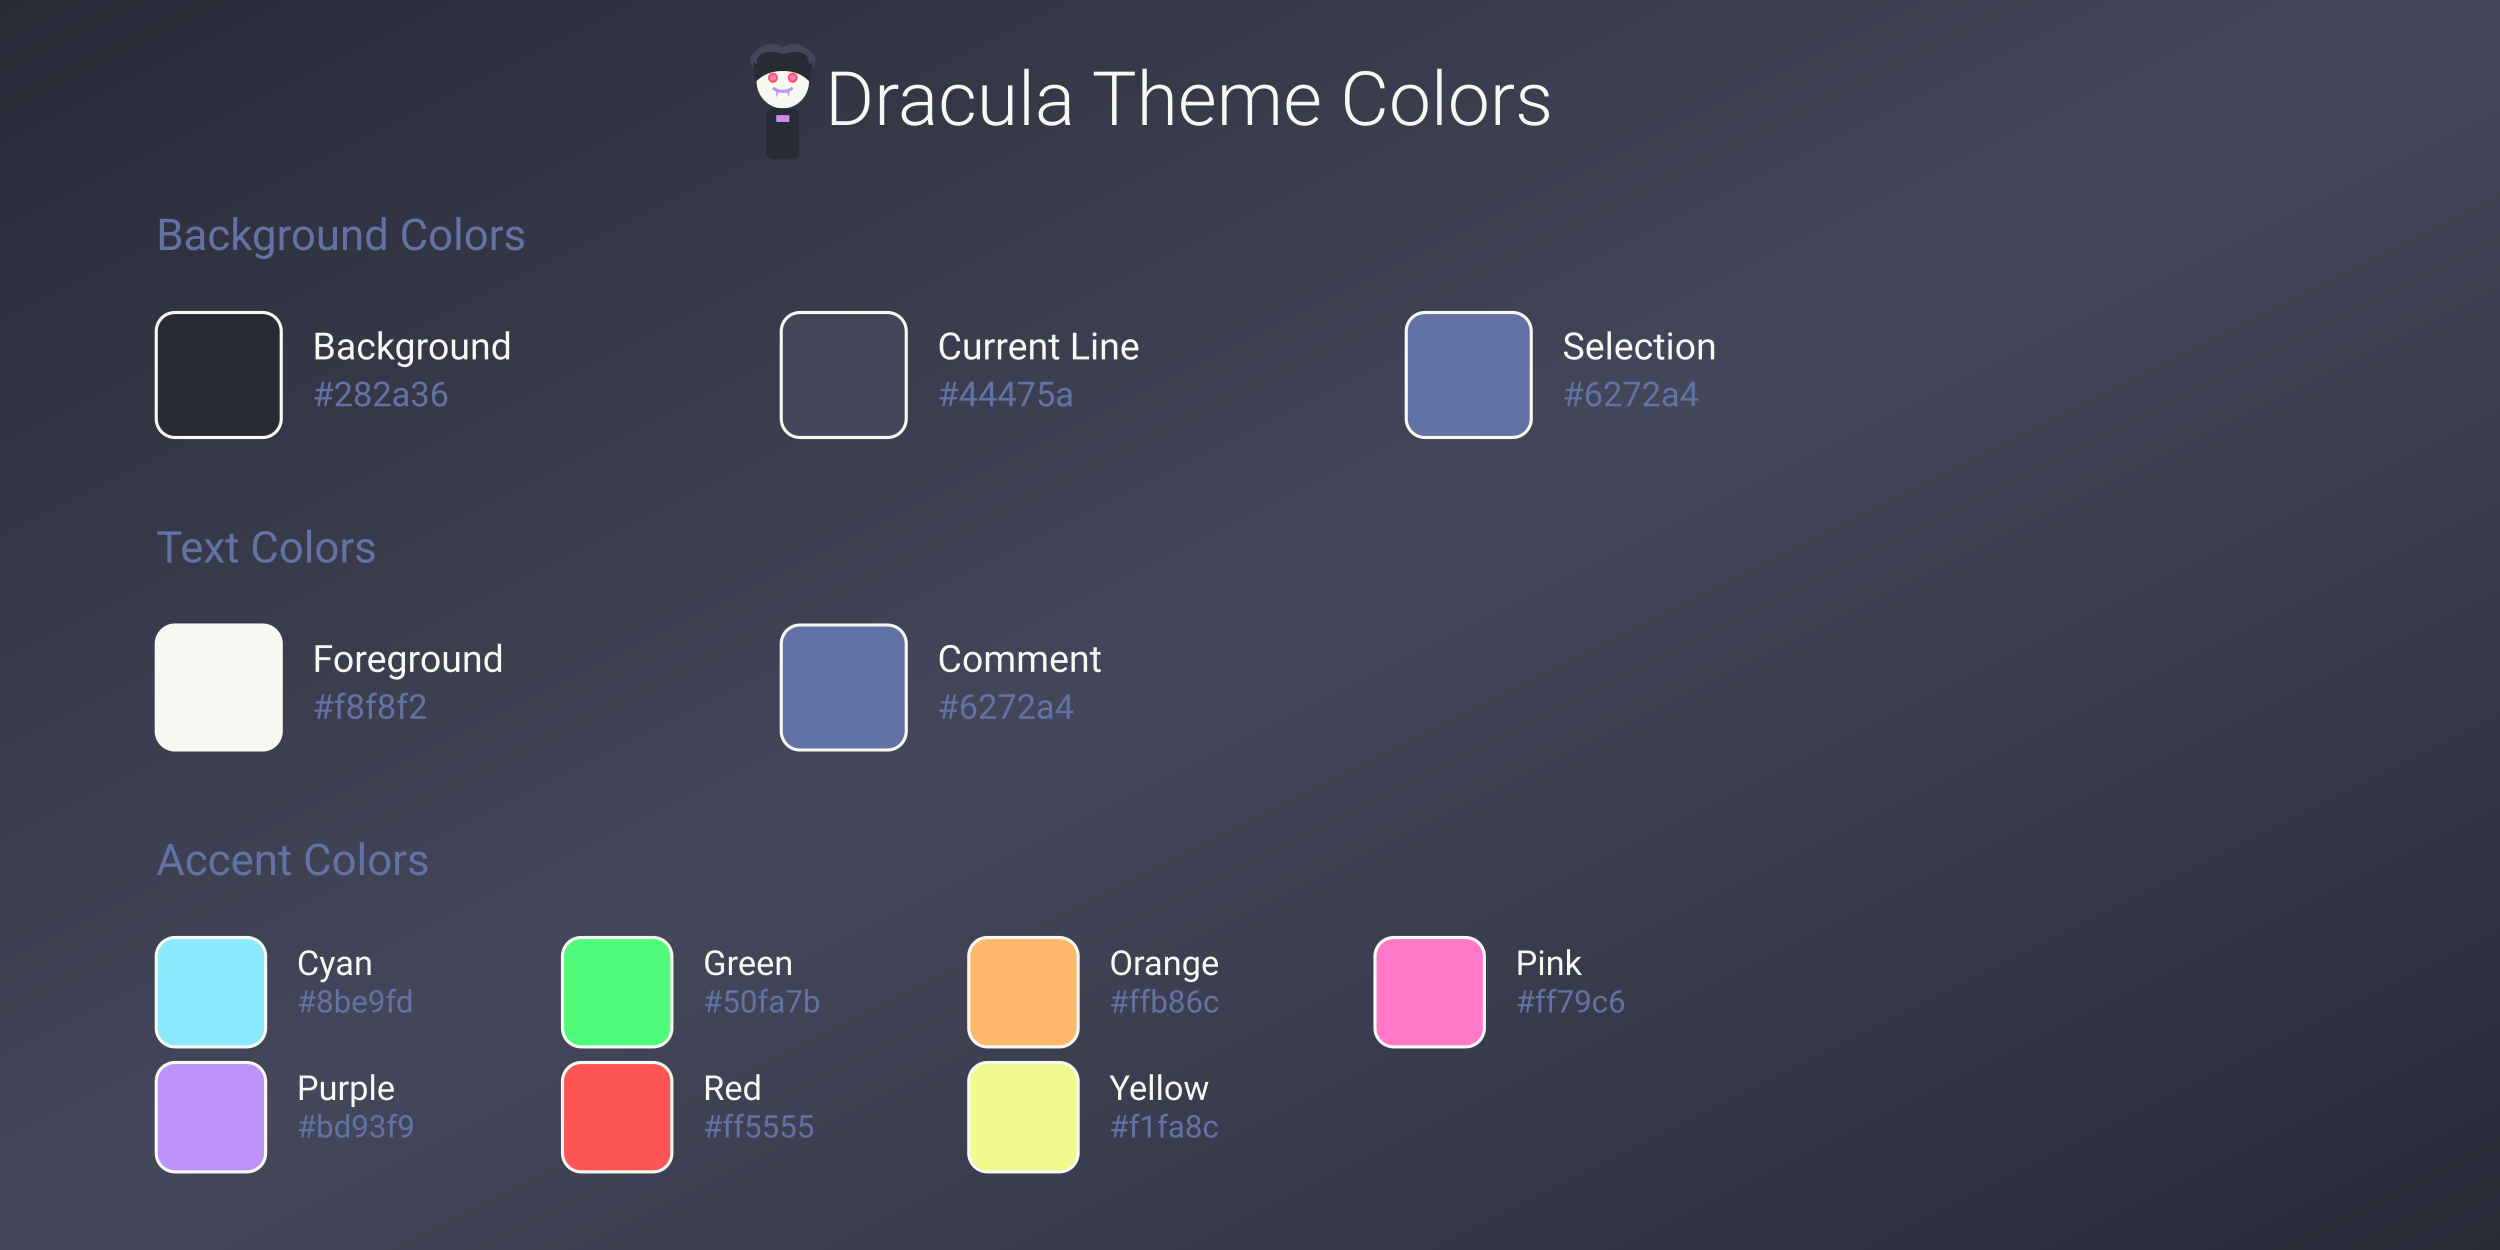
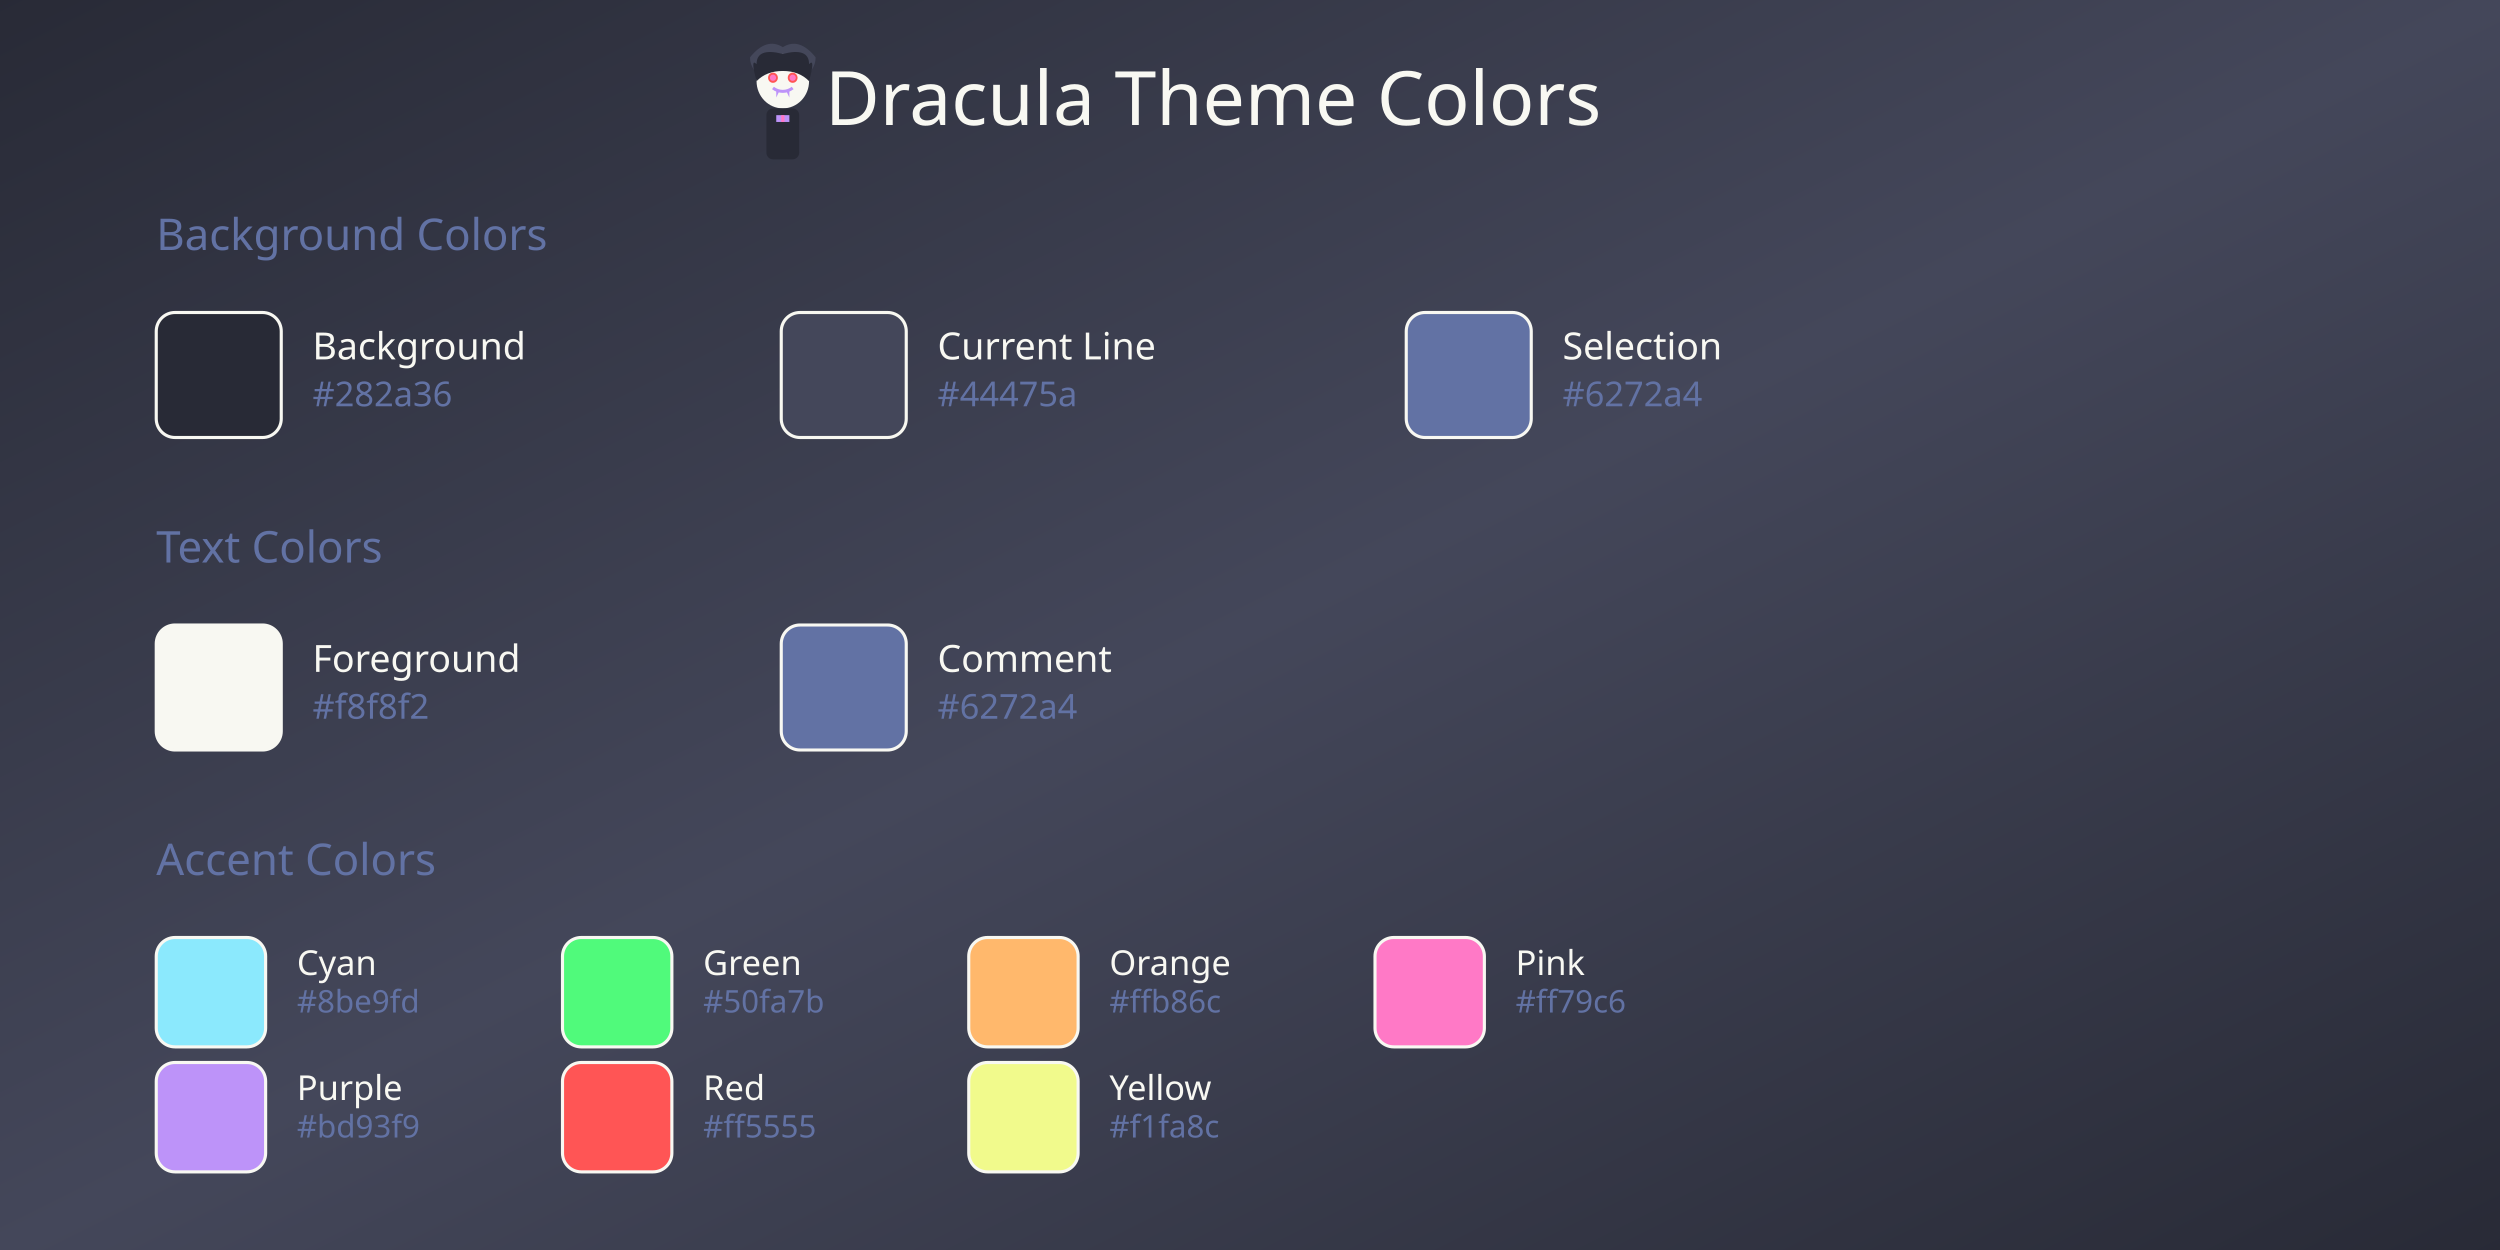
<svg xmlns="http://www.w3.org/2000/svg" width="800" height="400" viewBox="0 0 800 400">
  <defs>
    <linearGradient id="a" x1="0%" x2="100%" y1="0%" y2="100%">
      <stop offset="0%" stop-color="#282A36" />
      <stop offset="50%" stop-color="#44475A" />
      <stop offset="100%" stop-color="#282A36" />
    </linearGradient>
  </defs>
  <g fill="none" fill-rule="evenodd">
    <path fill="url(#a)" fill-rule="nonzero" d="M0 0h800v400H0z" />
-     <text fill="#F8F8F2" fill-rule="nonzero" font-family="Roboto-Thin, Roboto" font-size="24" font-weight="300">
+     <text fill="#F8F8F2" fill-rule="nonzero" font-family="sans-serif" font-size="24" font-weight="300">
      <tspan x="264" y="40">Dracula Theme Colors</tspan>
    </text>
    <g fill-rule="nonzero">
-       <text fill="#6272A4" font-family="Roboto-Regular, Roboto" font-size="14" transform="translate(50 67)">
+       <text fill="#6272A4" font-family="sans-serif" font-size="14" transform="translate(50 67)">
        <tspan x="0" y="13">Background Colors</tspan>
      </text>
      <g transform="translate(50 100)">
        <rect width="40" height="40" fill="#282A36" stroke="#F8F8F2" rx="6" />
-         <text fill="#F8F8F2" font-family="Roboto-Regular, Roboto" font-size="12" transform="translate(50 4)">
+         <text fill="#F8F8F2" font-family="sans-serif" font-size="12" transform="translate(50 4)">
          <tspan x="0" y="11">Background</tspan>
        </text>
-         <text fill="#6272A4" font-family="Roboto-Regular, Roboto" font-size="11" transform="translate(50 20)">
+         <text fill="#6272A4" font-family="sans-serif" font-size="11" transform="translate(50 20)">
          <tspan x="0" y="10">#282a36</tspan>
        </text>
      </g>
      <g transform="translate(250 100)">
        <rect width="40" height="40" fill="#44475A" stroke="#F8F8F1" rx="6" />
-         <text fill="#F8F8F2" font-family="Roboto-Regular, Roboto" font-size="12" transform="translate(50 4)">
+         <text fill="#F8F8F2" font-family="sans-serif" font-size="12" transform="translate(50 4)">
          <tspan x="0" y="11">Current Line</tspan>
        </text>
-         <text fill="#6272A4" font-family="Roboto-Regular, Roboto" font-size="11" transform="translate(50 20)">
+         <text fill="#6272A4" font-family="sans-serif" font-size="11" transform="translate(50 20)">
          <tspan x="0" y="10">#44475a</tspan>
        </text>
      </g>
      <g transform="translate(450 100)">
        <rect width="40" height="40" fill="#6272A4" stroke="#F8F8F2" rx="6" />
-         <text fill="#F8F8F2" font-family="Roboto-Regular, Roboto" font-size="12" transform="translate(50 4)">
+         <text fill="#F8F8F2" font-family="sans-serif" font-size="12" transform="translate(50 4)">
          <tspan x="0" y="11">Selection</tspan>
        </text>
-         <text fill="#6272A4" font-family="Roboto-Regular, Roboto" font-size="11" transform="translate(50 20)">
+         <text fill="#6272A4" font-family="sans-serif" font-size="11" transform="translate(50 20)">
          <tspan x="0" y="10">#6272a4</tspan>
        </text>
      </g>
    </g>
    <g fill-rule="nonzero">
-       <text fill="#6272A4" font-family="Roboto-Regular, Roboto" font-size="14" transform="translate(50 167)">
+       <text fill="#6272A4" font-family="sans-serif" font-size="14" transform="translate(50 167)">
        <tspan x="0" y="13">Text Colors</tspan>
      </text>
      <g transform="translate(50 200)">
        <rect width="40" height="40" fill="#F8F8F2" stroke="#F8F8F2" rx="6" />
-         <text fill="#F8F8F2" font-family="Roboto-Regular, Roboto" font-size="12" transform="translate(50 4)">
+         <text fill="#F8F8F2" font-family="sans-serif" font-size="12" transform="translate(50 4)">
          <tspan x="0" y="11">Foreground</tspan>
        </text>
-         <text fill="#6272A4" font-family="Roboto-Regular, Roboto" font-size="11" transform="translate(50 20)">
+         <text fill="#6272A4" font-family="sans-serif" font-size="11" transform="translate(50 20)">
          <tspan x="0" y="10">#f8f8f2</tspan>
        </text>
      </g>
      <g transform="translate(250 200)">
        <rect width="40" height="40" fill="#6272A4" stroke="#F8F8F2" rx="6" />
-         <text fill="#F8F8F2" font-family="Roboto-Regular, Roboto" font-size="12" transform="translate(50 4)">
+         <text fill="#F8F8F2" font-family="sans-serif" font-size="12" transform="translate(50 4)">
          <tspan x="0" y="11">Comment</tspan>
        </text>
-         <text fill="#6272A4" font-family="Roboto-Regular, Roboto" font-size="11" transform="translate(50 20)">
+         <text fill="#6272A4" font-family="sans-serif" font-size="11" transform="translate(50 20)">
          <tspan x="0" y="10">#6272a4</tspan>
        </text>
      </g>
    </g>
    <g fill-rule="nonzero">
-       <text fill="#6272A4" font-family="Roboto-Regular, Roboto" font-size="14" transform="translate(50 267)">
+       <text fill="#6272A4" font-family="sans-serif" font-size="14" transform="translate(50 267)">
        <tspan x="0" y="13">Accent Colors</tspan>
      </text>
      <g transform="translate(50 300)">
        <rect width="35" height="35" fill="#8BE9FD" stroke="#F8F8F2" rx="6" />
-         <text fill="#F8F8F2" font-family="Roboto-Regular, Roboto" font-size="11" transform="translate(45 2)">
+         <text fill="#F8F8F2" font-family="sans-serif" font-size="11" transform="translate(45 2)">
          <tspan x="0" y="10">Cyan</tspan>
        </text>
-         <text fill="#6272A4" font-family="Roboto-Regular, Roboto" font-size="10" transform="translate(45 15)">
+         <text fill="#6272A4" font-family="sans-serif" font-size="10" transform="translate(45 15)">
          <tspan x="0" y="9">#8be9fd</tspan>
        </text>
      </g>
      <g transform="translate(180 300)">
        <rect width="35" height="35" fill="#50FA7B" stroke="#F8F8F2" rx="6" />
-         <text fill="#F8F8F2" font-family="Roboto-Regular, Roboto" font-size="11" transform="translate(45 2)">
+         <text fill="#F8F8F2" font-family="sans-serif" font-size="11" transform="translate(45 2)">
          <tspan x="0" y="10">Green</tspan>
        </text>
-         <text fill="#6272A4" font-family="Roboto-Regular, Roboto" font-size="10" transform="translate(45 15)">
+         <text fill="#6272A4" font-family="sans-serif" font-size="10" transform="translate(45 15)">
          <tspan x="0" y="9">#50fa7b</tspan>
        </text>
      </g>
      <g transform="translate(310 300)">
        <rect width="35" height="35" fill="#FFB86C" stroke="#F8F8F2" rx="6" />
-         <text fill="#F8F8F2" font-family="Roboto-Regular, Roboto" font-size="11" transform="translate(45 2)">
+         <text fill="#F8F8F2" font-family="sans-serif" font-size="11" transform="translate(45 2)">
          <tspan x="0" y="10">Orange</tspan>
        </text>
-         <text fill="#6272A4" font-family="Roboto-Regular, Roboto" font-size="10" transform="translate(45 15)">
+         <text fill="#6272A4" font-family="sans-serif" font-size="10" transform="translate(45 15)">
          <tspan x="0" y="9">#ffb86c</tspan>
        </text>
      </g>
      <g transform="translate(440 300)">
        <rect width="35" height="35" fill="#FF79C6" stroke="#F8F8F2" rx="6" />
-         <text fill="#F8F8F2" font-family="Roboto-Regular, Roboto" font-size="11" transform="translate(45 2)">
+         <text fill="#F8F8F2" font-family="sans-serif" font-size="11" transform="translate(45 2)">
          <tspan x="0" y="10">Pink</tspan>
        </text>
-         <text fill="#6272A4" font-family="Roboto-Regular, Roboto" font-size="10" transform="translate(45 15)">
+         <text fill="#6272A4" font-family="sans-serif" font-size="10" transform="translate(45 15)">
          <tspan x="0" y="9">#ff79c6</tspan>
        </text>
      </g>
      <g transform="translate(50 340)">
        <rect width="35" height="35" fill="#BD93F9" stroke="#F8F8F2" rx="6" />
-         <text fill="#F8F8F2" font-family="Roboto-Regular, Roboto" font-size="11" transform="translate(45 2)">
+         <text fill="#F8F8F2" font-family="sans-serif" font-size="11" transform="translate(45 2)">
          <tspan x="0" y="10">Purple</tspan>
        </text>
-         <text fill="#6272A4" font-family="Roboto-Regular, Roboto" font-size="10" transform="translate(45 15)">
+         <text fill="#6272A4" font-family="sans-serif" font-size="10" transform="translate(45 15)">
          <tspan x="0" y="9">#bd93f9</tspan>
        </text>
      </g>
      <g transform="translate(180 340)">
        <rect width="35" height="35" fill="#F55" stroke="#F8F8F2" rx="6" />
-         <text fill="#F8F8F2" font-family="Roboto-Regular, Roboto" font-size="11" transform="translate(45 2)">
+         <text fill="#F8F8F2" font-family="sans-serif" font-size="11" transform="translate(45 2)">
          <tspan x="0" y="10">Red</tspan>
        </text>
-         <text fill="#6272A4" font-family="Roboto-Regular, Roboto" font-size="10" transform="translate(45 15)">
+         <text fill="#6272A4" font-family="sans-serif" font-size="10" transform="translate(45 15)">
          <tspan x="0" y="9">#ff5555</tspan>
        </text>
      </g>
      <g transform="translate(310 340)">
        <rect width="35" height="35" fill="#F1FA8C" stroke="#F8F8F2" rx="6" />
-         <text fill="#F8F8F2" font-family="Roboto-Regular, Roboto" font-size="11" transform="translate(45 2)">
+         <text fill="#F8F8F2" font-family="sans-serif" font-size="11" transform="translate(45 2)">
          <tspan x="0" y="10">Yellow</tspan>
        </text>
-         <text fill="#6272A4" font-family="Roboto-Regular, Roboto" font-size="10" transform="translate(45 15)">
+         <text fill="#6272A4" font-family="sans-serif" font-size="10" transform="translate(45 15)">
          <tspan x="0" y="9">#f1fa8c</tspan>
        </text>
      </g>
    </g>
    <g transform="translate(240 14)">
      <path fill="#44475A" fill-rule="nonzero" d="M10.5 1.09Q5.25-2.18 0 4.35q0 4.35 5.25 7.62l5.25-5.44 5.25 5.44Q21 8.7 21 4.35 15.75-2.18 10.5 1.1" />
      <ellipse cx="10.5" cy="11.97" fill="#F8F8F2" fill-rule="nonzero" rx="8.4" ry="8.71" />
      <path fill="#282A36" fill-rule="nonzero" d="M2.1 6.53q0-5.44 8.4-3.27 8.4-2.17 8.4 3.27 2.1-2.18 0 5.44-3.15-3.26-8.4-3.26t-8.4 3.26Q0 4.35 2.1 6.53" />
      <ellipse cx="7.35" cy="10.88" fill="#F55" fill-rule="nonzero" rx="1.57" ry="1.63" />
      <ellipse cx="13.65" cy="10.88" fill="#F55" fill-rule="nonzero" rx="1.57" ry="1.63" />
      <circle cx="7.35" cy="10.88" r="1" fill="#FF79C6" fill-rule="nonzero" />
      <circle cx="13.65" cy="10.88" r="1" fill="#FF79C6" fill-rule="nonzero" />
      <path fill="#BD93F9" fill-rule="nonzero" d="M8.4 17.2v-2.18h1.05zM12.6 17.2v-2.18h-1.05z" />
      <path stroke="#BD93F9" stroke-width=".97" d="M7.35 14.15a5.1 5.1 0 0 0 6.3 0" />
      <rect width="10.5" height="16.32" x="5.25" y="20.68" fill="#282A36" fill-rule="nonzero" rx="2.15" />
      <path fill="#BD93F9" fill-rule="nonzero" d="M8.4 22.85h4.2v2.18H8.4z" />
      <path fill="#FF79C6" fill-rule="nonzero" d="M9.98 22.85h1.05v2.18H9.98z" />
    </g>
  </g>
</svg>
